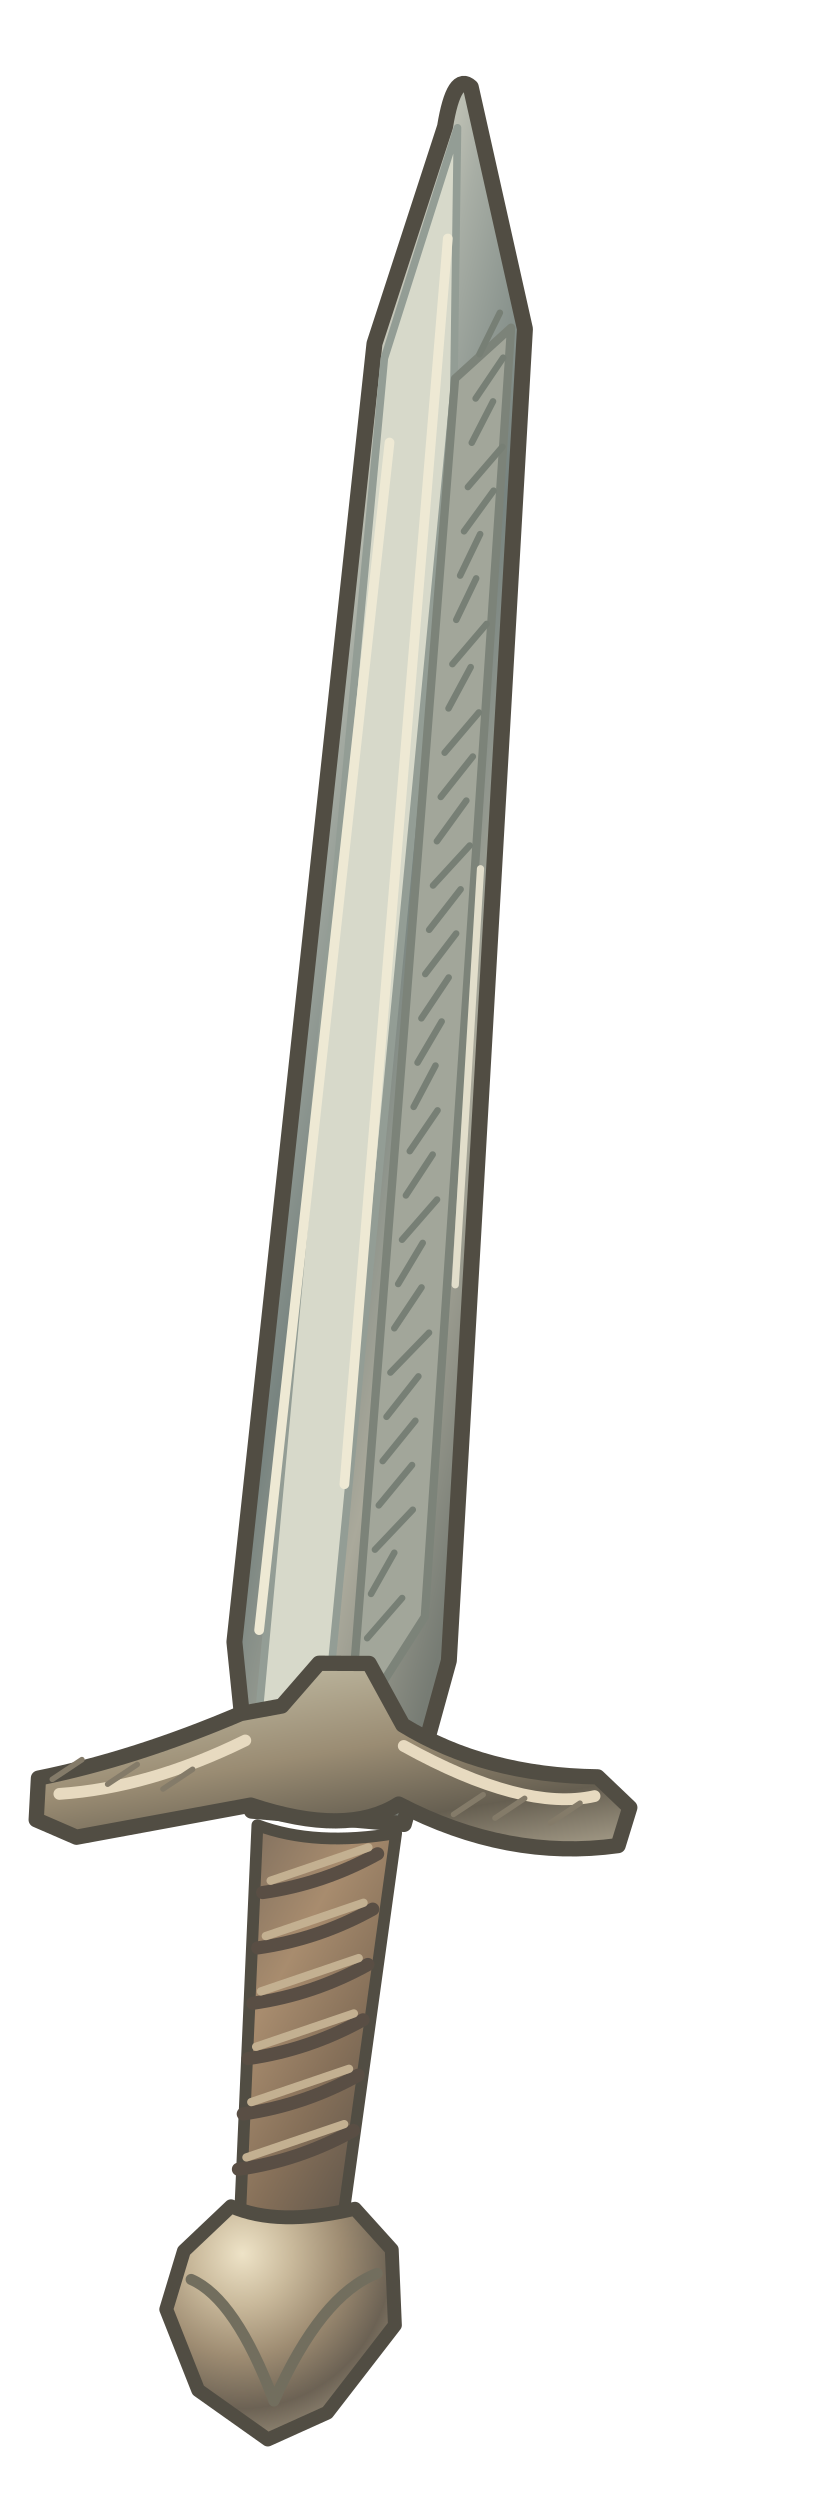
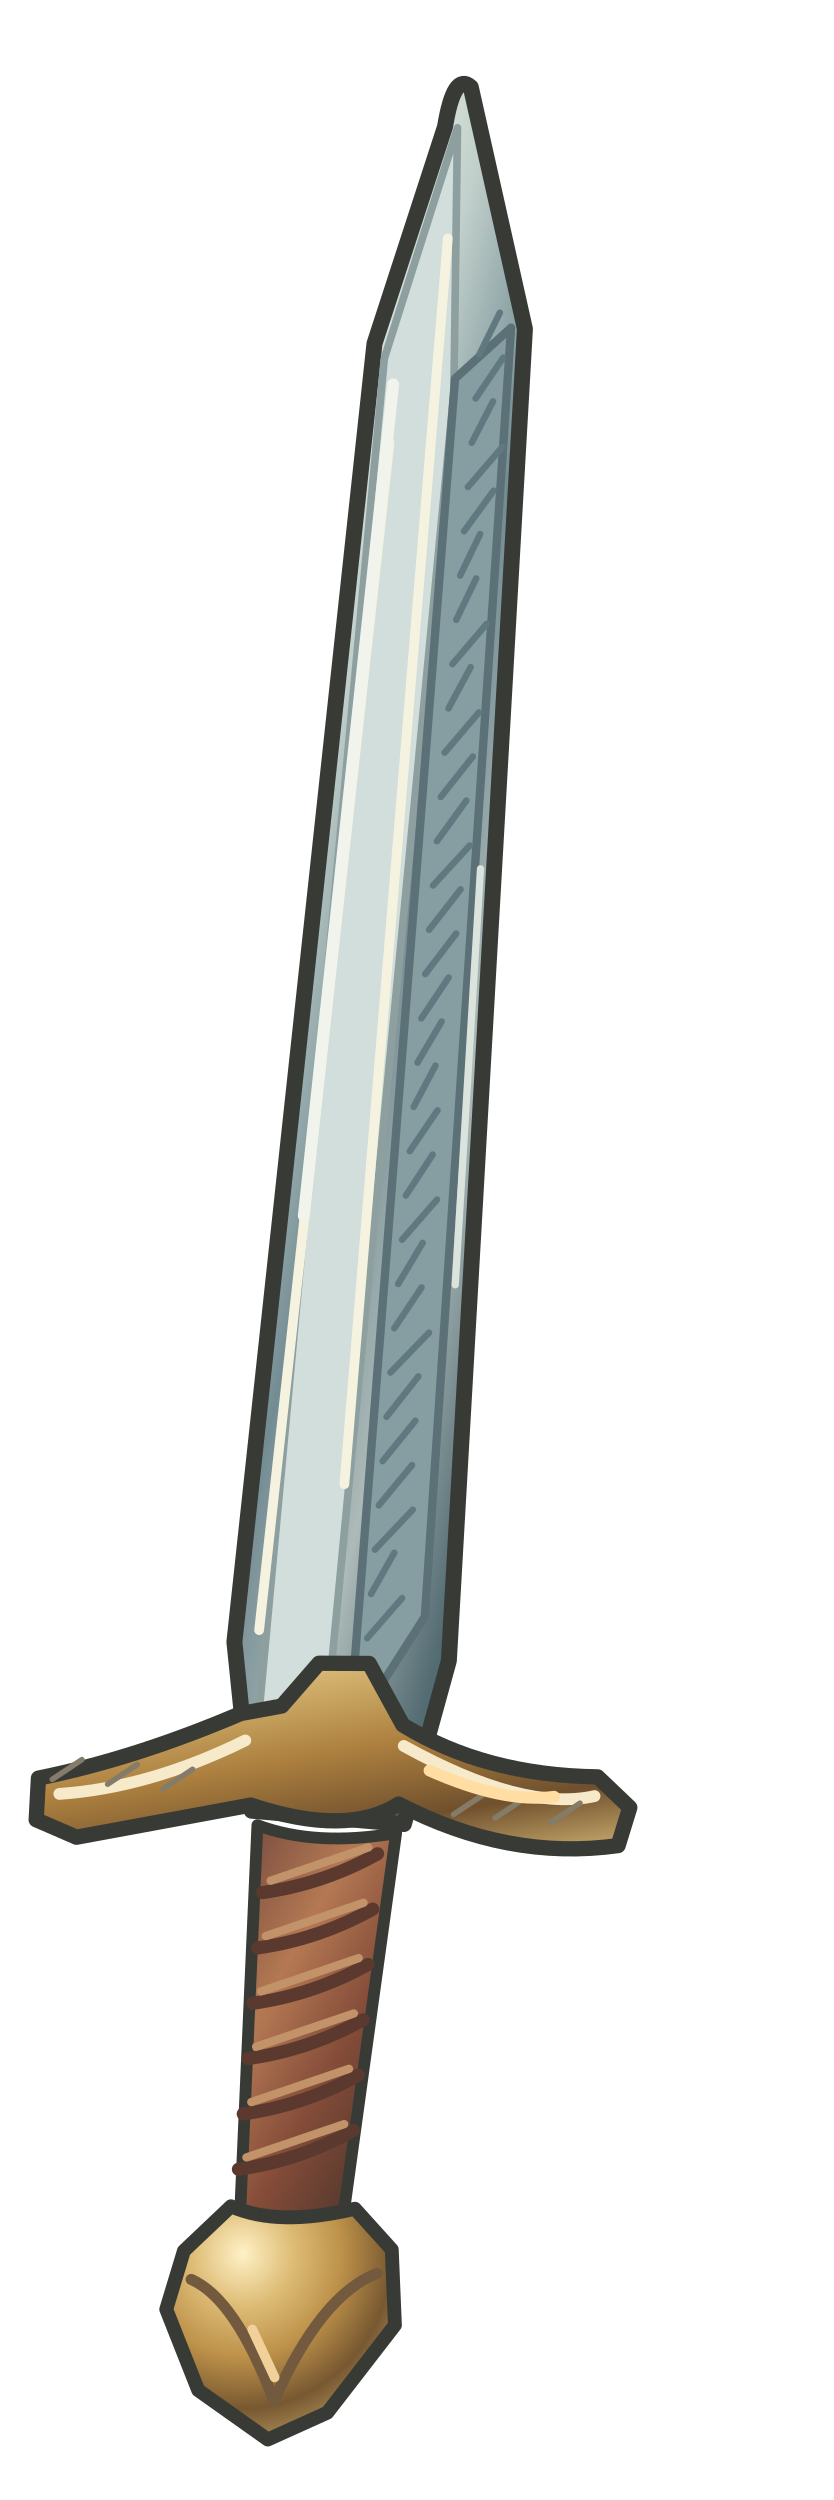
<svg xmlns="http://www.w3.org/2000/svg" width="60" height="180" viewBox="0 0 60 180">
  <defs>
    <linearGradient id="metal" x1="0.05" y1="0" x2="0.83" y2="1">
-       <stop offset="0.000" stop-color="#ebe3ce" />
-       <stop offset="0.250" stop-color="#b6ae96" />
-       <stop offset="0.500" stop-color="#9a8c73" />
-       <stop offset="0.750" stop-color="#665f51" />
-       <stop offset="1.000" stop-color="#b3aa95" />
+       <stop offset="0.000" stop-color="#fff0bd" />
+       <stop offset="0.250" stop-color="#d4b470" />
+       <stop offset="0.500" stop-color="#ad803f" />
+       <stop offset="0.750" stop-color="#70502d" />
+       <stop offset="1.000" stop-color="#d7bb79" />
    </linearGradient>
    <linearGradient id="iron" x1="0.05" y1="0" x2="0.83" y2="1">
-       <stop offset="0.000" stop-color="#f1ebd7" />
-       <stop offset="0.250" stop-color="#a8aea5" />
-       <stop offset="0.500" stop-color="#788480" />
-       <stop offset="0.750" stop-color="#aaa99b" />
-       <stop offset="1.000" stop-color="#777c74" />
+       <stop offset="0.000" stop-color="#f2f4e8" />
+       <stop offset="0.250" stop-color="#c1d0cb" />
+       <stop offset="0.500" stop-color="#738c93" />
+       <stop offset="0.750" stop-color="#acbab8" />
+       <stop offset="1.000" stop-color="#536b72" />
    </linearGradient>
    <radialGradient id="boss" cx="0.31" cy="0.23" r="0.87">
-       <stop offset="0.000" stop-color="#eee3c7" />
-       <stop offset="0.250" stop-color="#c9b99b" />
-       <stop offset="0.500" stop-color="#9e8c72" />
-       <stop offset="0.750" stop-color="#6c6254" />
-       <stop offset="1.000" stop-color="#a69b85" />
+       <stop offset="0.000" stop-color="#fff1c6" />
+       <stop offset="0.250" stop-color="#debd77" />
+       <stop offset="0.500" stop-color="#bd9149" />
+       <stop offset="0.750" stop-color="#785831" />
+       <stop offset="1.000" stop-color="#bfa167" />
    </radialGradient>
    <linearGradient id="timber" x1="0.05" y1="0" x2="0.83" y2="1">
-       <stop offset="0.000" stop-color="#c7ab83" />
-       <stop offset="0.250" stop-color="#b59873" />
-       <stop offset="0.500" stop-color="#988669" />
-       <stop offset="0.750" stop-color="#847359" />
-       <stop offset="1.000" stop-color="#aa9270" />
+       <stop offset="0.000" stop-color="#d39c68" />
+       <stop offset="0.250" stop-color="#ae7951" />
+       <stop offset="0.500" stop-color="#98613d" />
+       <stop offset="0.750" stop-color="#70492f" />
+       <stop offset="1.000" stop-color="#b48050" />
    </linearGradient>
    <linearGradient id="hide" x1="0.05" y1="0" x2="0.83" y2="1">
-       <stop offset="0.000" stop-color="#c1a58a" />
-       <stop offset="0.250" stop-color="#a68c72" />
-       <stop offset="0.500" stop-color="#93816b" />
-       <stop offset="0.750" stop-color="#766653" />
-       <stop offset="1.000" stop-color="#98856c" />
+       <stop offset="0.000" stop-color="#d09260" />
+       <stop offset="0.250" stop-color="#ae734a" />
+       <stop offset="0.500" stop-color="#915c3c" />
+       <stop offset="0.750" stop-color="#663f2e" />
+       <stop offset="1.000" stop-color="#9e6744" />
    </linearGradient>
    <linearGradient id="leather" x1="0.05" y1="0" x2="0.83" y2="1">
-       <stop offset="0.000" stop-color="#857360" />
-       <stop offset="0.333" stop-color="#a88c6e" />
-       <stop offset="0.667" stop-color="#867059" />
-       <stop offset="1.000" stop-color="#62574b" />
+       <stop offset="0.000" stop-color="#805142" />
+       <stop offset="0.333" stop-color="#b47953" />
+       <stop offset="0.667" stop-color="#854c39" />
+       <stop offset="1.000" stop-color="#54382d" />
    </linearGradient>
  </defs>
  <g transform="rotate(5 27 92)">
-     <path d="M26.4 6 Q25.1 5 24.8 9 L21.1 25 19.2 119 21.5 131 32.5 131 34.7 119 31.8 23Z" fill="url(#iron)" stroke="#514d43" stroke-width="1.15" stroke-linecap="round" stroke-linejoin="round" />
-     <path d="M25.7 9 L27.1 28 26.3 122 21.4 126 21.9 26Z" fill="#d7d9ca" stroke="#939d95" stroke-width="0.55" stroke-linecap="round" stroke-linejoin="round" />
-     <path d="M27.1 27 L30.8 23 32.7 116 28 125Z" fill="#a2a69a" stroke="#7c8379" stroke-width="0.6" stroke-linecap="round" stroke-linejoin="round" />
-     <path d="M28.7 25.1 l1.2 -3.1" fill="none" stroke="#777f75" stroke-width="0.47" stroke-linecap="round" stroke-linejoin="round" />
-     <path d="M28.7 28.3 l1.72 -3.1" fill="none" stroke="#777f75" stroke-width="0.47" stroke-linecap="round" stroke-linejoin="round" />
-     <path d="M28.7 31.5 l1.266 -3.1" fill="none" stroke="#777f75" stroke-width="0.47" stroke-linecap="round" stroke-linejoin="round" />
-     <path d="M28.7 34.7 l2.228 -3.1" fill="none" stroke="#777f75" stroke-width="0.47" stroke-linecap="round" stroke-linejoin="round" />
-     <path d="M28.7 37.9 l1.867 -3.1" fill="none" stroke="#777f75" stroke-width="0.47" stroke-linecap="round" stroke-linejoin="round" />
-     <path d="M28.7 41.1 l1.175 -3.1" fill="none" stroke="#777f75" stroke-width="0.47" stroke-linecap="round" stroke-linejoin="round" />
-     <path d="M28.7 44.3 l1.167 -3.1" fill="none" stroke="#777f75" stroke-width="0.47" stroke-linecap="round" stroke-linejoin="round" />
-     <path d="M28.7 47.5 l2.204 -3.1" fill="none" stroke="#777f75" stroke-width="0.47" stroke-linecap="round" stroke-linejoin="round" />
-     <path d="M28.7 50.7 l1.332 -3.1" fill="none" stroke="#777f75" stroke-width="0.47" stroke-linecap="round" stroke-linejoin="round" />
-     <path d="M28.7 53.9 l2.201 -3.1" fill="none" stroke="#777f75" stroke-width="0.47" stroke-linecap="round" stroke-linejoin="round" />
-     <path d="M28.7 57.1 l2.046 -3.1" fill="none" stroke="#777f75" stroke-width="0.47" stroke-linecap="round" stroke-linejoin="round" />
-     <path d="M28.7 60.3 l1.856 -3.1" fill="none" stroke="#777f75" stroke-width="0.47" stroke-linecap="round" stroke-linejoin="round" />
-     <path d="M28.7 63.5 l2.384 -3.1" fill="none" stroke="#777f75" stroke-width="0.47" stroke-linecap="round" stroke-linejoin="round" />
-     <path d="M28.7 66.7 l2.004 -3.1" fill="none" stroke="#777f75" stroke-width="0.47" stroke-linecap="round" stroke-linejoin="round" />
-     <path d="M28.7 69.9 l1.96 -3.1" fill="none" stroke="#777f75" stroke-width="0.47" stroke-linecap="round" stroke-linejoin="round" />
-     <path d="M28.7 73.1 l1.7 -3.1" fill="none" stroke="#777f75" stroke-width="0.47" stroke-linecap="round" stroke-linejoin="round" />
-     <path d="M28.7 76.3 l1.473 -3.1" fill="none" stroke="#777f75" stroke-width="0.47" stroke-linecap="round" stroke-linejoin="round" />
-     <path d="M28.7 79.5 l1.307 -3.1" fill="none" stroke="#777f75" stroke-width="0.47" stroke-linecap="round" stroke-linejoin="round" />
-     <path d="M28.7 82.7 l1.735 -3.1" fill="none" stroke="#777f75" stroke-width="0.47" stroke-linecap="round" stroke-linejoin="round" />
-     <path d="M28.7 85.9 l1.664 -3.1" fill="none" stroke="#777f75" stroke-width="0.47" stroke-linecap="round" stroke-linejoin="round" />
-     <path d="M28.7 89.1 l2.259 -3.1" fill="none" stroke="#777f75" stroke-width="0.47" stroke-linecap="round" stroke-linejoin="round" />
-     <path d="M28.7 92.3 l1.503 -3.1" fill="none" stroke="#777f75" stroke-width="0.47" stroke-linecap="round" stroke-linejoin="round" />
-     <path d="M28.7 95.5 l1.698 -3.1" fill="none" stroke="#777f75" stroke-width="0.47" stroke-linecap="round" stroke-linejoin="round" />
-     <path d="M28.7 98.7 l2.519 -3.1" fill="none" stroke="#777f75" stroke-width="0.47" stroke-linecap="round" stroke-linejoin="round" />
-     <path d="M28.7 101.9 l2.03 -3.1" fill="none" stroke="#777f75" stroke-width="0.47" stroke-linecap="round" stroke-linejoin="round" />
-     <path d="M28.7 105.1 l2.092 -3.1" fill="none" stroke="#777f75" stroke-width="0.47" stroke-linecap="round" stroke-linejoin="round" />
-     <path d="M28.7 108.3 l2.132 -3.1" fill="none" stroke="#777f75" stroke-width="0.47" stroke-linecap="round" stroke-linejoin="round" />
-     <path d="M28.7 111.5 l2.465 -3.1" fill="none" stroke="#777f75" stroke-width="0.47" stroke-linecap="round" stroke-linejoin="round" />
-     <path d="M28.7 114.7 l1.409 -3.1" fill="none" stroke="#777f75" stroke-width="0.47" stroke-linecap="round" stroke-linejoin="round" />
-     <path d="M28.7 117.9 l2.256 -3.1" fill="none" stroke="#777f75" stroke-width="0.47" stroke-linecap="round" stroke-linejoin="round" />
-     <path d="M22.8 32 L20.9 118 M25.7 17 L26.1 107" fill="none" stroke="#eee9d4" stroke-width="0.7" stroke-linecap="round" stroke-linejoin="round" />
-     <path d="M32 62 L32.8 92" fill="none" stroke="#e2decb" stroke-width="0.52" stroke-linecap="round" stroke-linejoin="round" />
-     <path d="M6 130 Q12.8 128 20.1 124.1 L23 123.3 25.4 120 29 119.7 31.8 123.9 Q38 127 46.1 126.4 L48.6 128.4 48 131.2 Q40.2 133 32 129.6 Q28.5 132.3 21.4 130.6 L9.1 134 6.1 133Z" fill="url(#metal)" stroke="#514d43" stroke-width="1.1" stroke-linecap="round" stroke-linejoin="round" />
-     <path d="M7.6 131 Q14 130 20.6 126 M32 125.4 Q41 129.4 46 127.8" fill="none" stroke="#e7dac0" stroke-width="0.85" stroke-linecap="round" stroke-linejoin="round" />
-     <path d="M22 132 Q26.3 133.2 32 131.7 L30.6 159.8 Q27.5 162.5 23.2 160Z" fill="url(#leather)" stroke="#514d43" stroke-width="0.85" stroke-linecap="round" stroke-linejoin="round" />
-     <path d="M22.8 136.8 q4.3 -1 8 -3.5" fill="none" stroke="#594e44" stroke-width="0.95" stroke-linecap="round" stroke-linejoin="round" />
-     <path d="M23.3 135.9 l6.8 -3" fill="none" stroke="#c3b091" stroke-width="0.6" stroke-linecap="round" stroke-linejoin="round" />
-     <path d="M22.8 140.8 q4.3 -1 8 -3.5" fill="none" stroke="#594e44" stroke-width="0.95" stroke-linecap="round" stroke-linejoin="round" />
-     <path d="M23.3 139.9 l6.8 -3" fill="none" stroke="#c3b091" stroke-width="0.6" stroke-linecap="round" stroke-linejoin="round" />
-     <path d="M22.8 144.8 q4.3 -1 8 -3.5" fill="none" stroke="#594e44" stroke-width="0.95" stroke-linecap="round" stroke-linejoin="round" />
-     <path d="M23.3 143.9 l6.8 -3" fill="none" stroke="#c3b091" stroke-width="0.6" stroke-linecap="round" stroke-linejoin="round" />
-     <path d="M22.8 148.8 q4.3 -1 8 -3.5" fill="none" stroke="#594e44" stroke-width="0.95" stroke-linecap="round" stroke-linejoin="round" />
-     <path d="M23.3 147.9 l6.8 -3" fill="none" stroke="#c3b091" stroke-width="0.6" stroke-linecap="round" stroke-linejoin="round" />
-     <path d="M22.8 152.8 q4.3 -1 8 -3.5" fill="none" stroke="#594e44" stroke-width="0.95" stroke-linecap="round" stroke-linejoin="round" />
-     <path d="M23.3 151.9 l6.8 -3" fill="none" stroke="#c3b091" stroke-width="0.6" stroke-linecap="round" stroke-linejoin="round" />
-     <path d="M22.8 156.8 q4.3 -1 8 -3.5" fill="none" stroke="#594e44" stroke-width="0.95" stroke-linecap="round" stroke-linejoin="round" />
-     <path d="M23.3 155.9 l6.8 -3" fill="none" stroke="#c3b091" stroke-width="0.6" stroke-linecap="round" stroke-linejoin="round" />
-     <path d="M22.5 159.5 Q26 160.7 31.4 158.9 L34.3 161.6 35 167 30.7 173.7 26.6 176 21.3 172.9 18.5 167.3 19.4 163Z" fill="url(#boss)" stroke="#514d43" stroke-width="1" stroke-linecap="round" stroke-linejoin="round" />
-     <path d="M20.1 165 Q23.4 166.1 26.8 173.2 Q29.5 165.3 33.4 163.4" fill="none" stroke="#726e5e" stroke-width="0.8" stroke-linecap="round" stroke-linejoin="round" />
+     <path d="M26.4 6 Q25.1 5 24.8 9 L21.1 25 19.2 119 21.5 131 32.5 131 34.7 119 31.8 23Z" fill="url(#iron)" stroke="#383a35" stroke-width="1.15" stroke-linecap="round" stroke-linejoin="round" />
+     <path d="M25.7 9 L27.1 28 26.3 122 21.4 126 21.9 26Z" fill="#d2dedb" stroke="#8e9fa0" stroke-width="0.55" stroke-linecap="round" stroke-linejoin="round" />
+     <path d="M27.1 27 L30.8 23 32.7 116 28 125Z" fill="#869da2" stroke="#5b7077" stroke-width="0.6" stroke-linecap="round" stroke-linejoin="round" />
+     <path d="M28.7 25.1 l1.2 -3.1" fill="none" stroke="#607981" stroke-width="0.47" stroke-linecap="round" stroke-linejoin="round" />
+     <path d="M28.7 28.3 l1.72 -3.1" fill="none" stroke="#607981" stroke-width="0.47" stroke-linecap="round" stroke-linejoin="round" />
+     <path d="M28.7 31.5 l1.266 -3.1" fill="none" stroke="#607981" stroke-width="0.47" stroke-linecap="round" stroke-linejoin="round" />
+     <path d="M28.7 34.7 l2.228 -3.1" fill="none" stroke="#607981" stroke-width="0.47" stroke-linecap="round" stroke-linejoin="round" />
+     <path d="M28.7 37.9 l1.867 -3.1" fill="none" stroke="#607981" stroke-width="0.47" stroke-linecap="round" stroke-linejoin="round" />
+     <path d="M28.7 41.1 l1.175 -3.1" fill="none" stroke="#607981" stroke-width="0.47" stroke-linecap="round" stroke-linejoin="round" />
+     <path d="M28.7 44.3 l1.167 -3.1" fill="none" stroke="#607981" stroke-width="0.47" stroke-linecap="round" stroke-linejoin="round" />
+     <path d="M28.7 47.5 l2.204 -3.1" fill="none" stroke="#607981" stroke-width="0.47" stroke-linecap="round" stroke-linejoin="round" />
+     <path d="M28.7 50.7 l1.332 -3.1" fill="none" stroke="#607981" stroke-width="0.47" stroke-linecap="round" stroke-linejoin="round" />
+     <path d="M28.7 53.9 l2.201 -3.1" fill="none" stroke="#607981" stroke-width="0.47" stroke-linecap="round" stroke-linejoin="round" />
+     <path d="M28.7 57.1 l2.046 -3.1" fill="none" stroke="#607981" stroke-width="0.47" stroke-linecap="round" stroke-linejoin="round" />
+     <path d="M28.7 60.3 l1.856 -3.1" fill="none" stroke="#607981" stroke-width="0.47" stroke-linecap="round" stroke-linejoin="round" />
+     <path d="M28.7 63.5 l2.384 -3.1" fill="none" stroke="#607981" stroke-width="0.47" stroke-linecap="round" stroke-linejoin="round" />
+     <path d="M28.7 66.7 l2.004 -3.1" fill="none" stroke="#607981" stroke-width="0.47" stroke-linecap="round" stroke-linejoin="round" />
+     <path d="M28.7 69.9 l1.96 -3.1" fill="none" stroke="#607981" stroke-width="0.47" stroke-linecap="round" stroke-linejoin="round" />
+     <path d="M28.7 73.1 l1.7 -3.1" fill="none" stroke="#607981" stroke-width="0.47" stroke-linecap="round" stroke-linejoin="round" />
+     <path d="M28.7 76.3 l1.473 -3.1" fill="none" stroke="#607981" stroke-width="0.47" stroke-linecap="round" stroke-linejoin="round" />
+     <path d="M28.7 79.5 l1.307 -3.1" fill="none" stroke="#607981" stroke-width="0.47" stroke-linecap="round" stroke-linejoin="round" />
+     <path d="M28.7 82.7 l1.735 -3.1" fill="none" stroke="#607981" stroke-width="0.47" stroke-linecap="round" stroke-linejoin="round" />
+     <path d="M28.7 85.9 l1.664 -3.1" fill="none" stroke="#607981" stroke-width="0.47" stroke-linecap="round" stroke-linejoin="round" />
+     <path d="M28.7 89.1 l2.259 -3.1" fill="none" stroke="#607981" stroke-width="0.47" stroke-linecap="round" stroke-linejoin="round" />
+     <path d="M28.7 92.3 l1.503 -3.1" fill="none" stroke="#607981" stroke-width="0.47" stroke-linecap="round" stroke-linejoin="round" />
+     <path d="M28.7 95.5 l1.698 -3.1" fill="none" stroke="#607981" stroke-width="0.47" stroke-linecap="round" stroke-linejoin="round" />
+     <path d="M28.7 98.7 l2.519 -3.1" fill="none" stroke="#607981" stroke-width="0.47" stroke-linecap="round" stroke-linejoin="round" />
+     <path d="M28.7 101.9 l2.03 -3.1" fill="none" stroke="#607981" stroke-width="0.47" stroke-linecap="round" stroke-linejoin="round" />
+     <path d="M28.7 105.1 l2.092 -3.1" fill="none" stroke="#607981" stroke-width="0.47" stroke-linecap="round" stroke-linejoin="round" />
+     <path d="M28.7 108.3 l2.132 -3.1" fill="none" stroke="#607981" stroke-width="0.47" stroke-linecap="round" stroke-linejoin="round" />
+     <path d="M28.7 111.5 l2.465 -3.1" fill="none" stroke="#607981" stroke-width="0.47" stroke-linecap="round" stroke-linejoin="round" />
+     <path d="M28.7 114.7 l1.409 -3.1" fill="none" stroke="#607981" stroke-width="0.47" stroke-linecap="round" stroke-linejoin="round" />
+     <path d="M28.7 117.9 l2.256 -3.1" fill="none" stroke="#607981" stroke-width="0.47" stroke-linecap="round" stroke-linejoin="round" />
+     <path d="M22.8 32 L20.9 118 M25.7 17 L26.1 107" fill="none" stroke="#f5f3df" stroke-width="0.7" stroke-linecap="round" stroke-linejoin="round" />
+     <path d="M32 62 L32.8 92" fill="none" stroke="#dae4dc" stroke-width="0.52" stroke-linecap="round" stroke-linejoin="round" />
+     <path d="M6 130 Q12.8 128 20.1 124.1 L23 123.3 25.4 120 29 119.7 31.8 123.9 Q38 127 46.1 126.4 L48.6 128.4 48 131.2 Q40.2 133 32 129.6 Q28.5 132.3 21.4 130.6 L9.1 134 6.1 133Z" fill="url(#metal)" stroke="#383a35" stroke-width="1.1" stroke-linecap="round" stroke-linejoin="round" />
+     <path d="M7.6 131 Q14 130 20.6 126 M32 125.4 Q41 129.4 46 127.8" fill="none" stroke="#f7eacb" stroke-width="0.85" stroke-linecap="round" stroke-linejoin="round" />
+     <path d="M22 132 Q26.3 133.2 32 131.7 L30.6 159.8 Q27.5 162.5 23.2 160Z" fill="url(#leather)" stroke="#383a35" stroke-width="0.85" stroke-linecap="round" stroke-linejoin="round" />
+     <path d="M22.8 136.8 q4.3 -1 8 -3.5" fill="none" stroke="#5c392e" stroke-width="0.95" stroke-linecap="round" stroke-linejoin="round" />
+     <path d="M23.3 135.9 l6.8 -3" fill="none" stroke="#c29269" stroke-width="0.6" stroke-linecap="round" stroke-linejoin="round" />
+     <path d="M22.8 140.8 q4.3 -1 8 -3.5" fill="none" stroke="#5c392e" stroke-width="0.95" stroke-linecap="round" stroke-linejoin="round" />
+     <path d="M23.3 139.9 l6.8 -3" fill="none" stroke="#c29269" stroke-width="0.6" stroke-linecap="round" stroke-linejoin="round" />
+     <path d="M22.8 144.8 q4.3 -1 8 -3.5" fill="none" stroke="#5c392e" stroke-width="0.95" stroke-linecap="round" stroke-linejoin="round" />
+     <path d="M23.3 143.9 l6.8 -3" fill="none" stroke="#c29269" stroke-width="0.6" stroke-linecap="round" stroke-linejoin="round" />
+     <path d="M22.8 148.8 q4.3 -1 8 -3.5" fill="none" stroke="#5c392e" stroke-width="0.95" stroke-linecap="round" stroke-linejoin="round" />
+     <path d="M23.3 147.9 l6.8 -3" fill="none" stroke="#c29269" stroke-width="0.6" stroke-linecap="round" stroke-linejoin="round" />
+     <path d="M22.8 152.8 q4.3 -1 8 -3.5" fill="none" stroke="#5c392e" stroke-width="0.95" stroke-linecap="round" stroke-linejoin="round" />
+     <path d="M23.3 151.9 l6.8 -3" fill="none" stroke="#c29269" stroke-width="0.6" stroke-linecap="round" stroke-linejoin="round" />
+     <path d="M22.8 156.8 q4.3 -1 8 -3.5" fill="none" stroke="#5c392e" stroke-width="0.95" stroke-linecap="round" stroke-linejoin="round" />
+     <path d="M23.3 155.9 l6.8 -3" fill="none" stroke="#c29269" stroke-width="0.6" stroke-linecap="round" stroke-linejoin="round" />
+     <path d="M22.5 159.5 Q26 160.7 31.4 158.9 L34.3 161.6 35 167 30.7 173.7 26.6 176 21.3 172.9 18.5 167.3 19.4 163Z" fill="url(#boss)" stroke="#383a35" stroke-width="1" stroke-linecap="round" stroke-linejoin="round" />
+     <path d="M20.1 165 Q23.4 166.1 26.8 173.2 Q29.5 165.3 33.4 163.4" fill="none" stroke="#735a3e" stroke-width="0.8" stroke-linecap="round" stroke-linejoin="round" />
    <path d="M7 130 l2 -1.6" fill="none" stroke="#847b69" stroke-width="0.4" stroke-linecap="round" stroke-linejoin="round" />
    <path d="M11 130 l2 -1.6" fill="none" stroke="#847b69" stroke-width="0.4" stroke-linecap="round" stroke-linejoin="round" />
    <path d="M15 130 l2 -1.6" fill="none" stroke="#847b69" stroke-width="0.4" stroke-linecap="round" stroke-linejoin="round" />
    <path d="M36 130 l2 -1.6" fill="none" stroke="#847b69" stroke-width="0.4" stroke-linecap="round" stroke-linejoin="round" />
    <path d="M39 130 l2 -1.6" fill="none" stroke="#847b69" stroke-width="0.4" stroke-linecap="round" stroke-linejoin="round" />
    <path d="M43 130 l2 -1.6" fill="none" stroke="#847b69" stroke-width="0.4" stroke-linecap="round" stroke-linejoin="round" />
+     <path d="M22.7 27.8 L21.5 88" fill="none" stroke="#f1f4ec" stroke-width="0.85" stroke-linejoin="round" stroke-linecap="round" />
+     <path d="M34 127 Q39.5 128.9 43.1 128.1" fill="none" stroke="#ffdda3" stroke-width="0.85" stroke-linejoin="round" stroke-linecap="round" />
+     <path d="M24.8 168.2 L26.7 171.5" fill="none" stroke="#f1d199" stroke-width="0.7" stroke-linejoin="round" stroke-linecap="round" />
  </g>
</svg>
